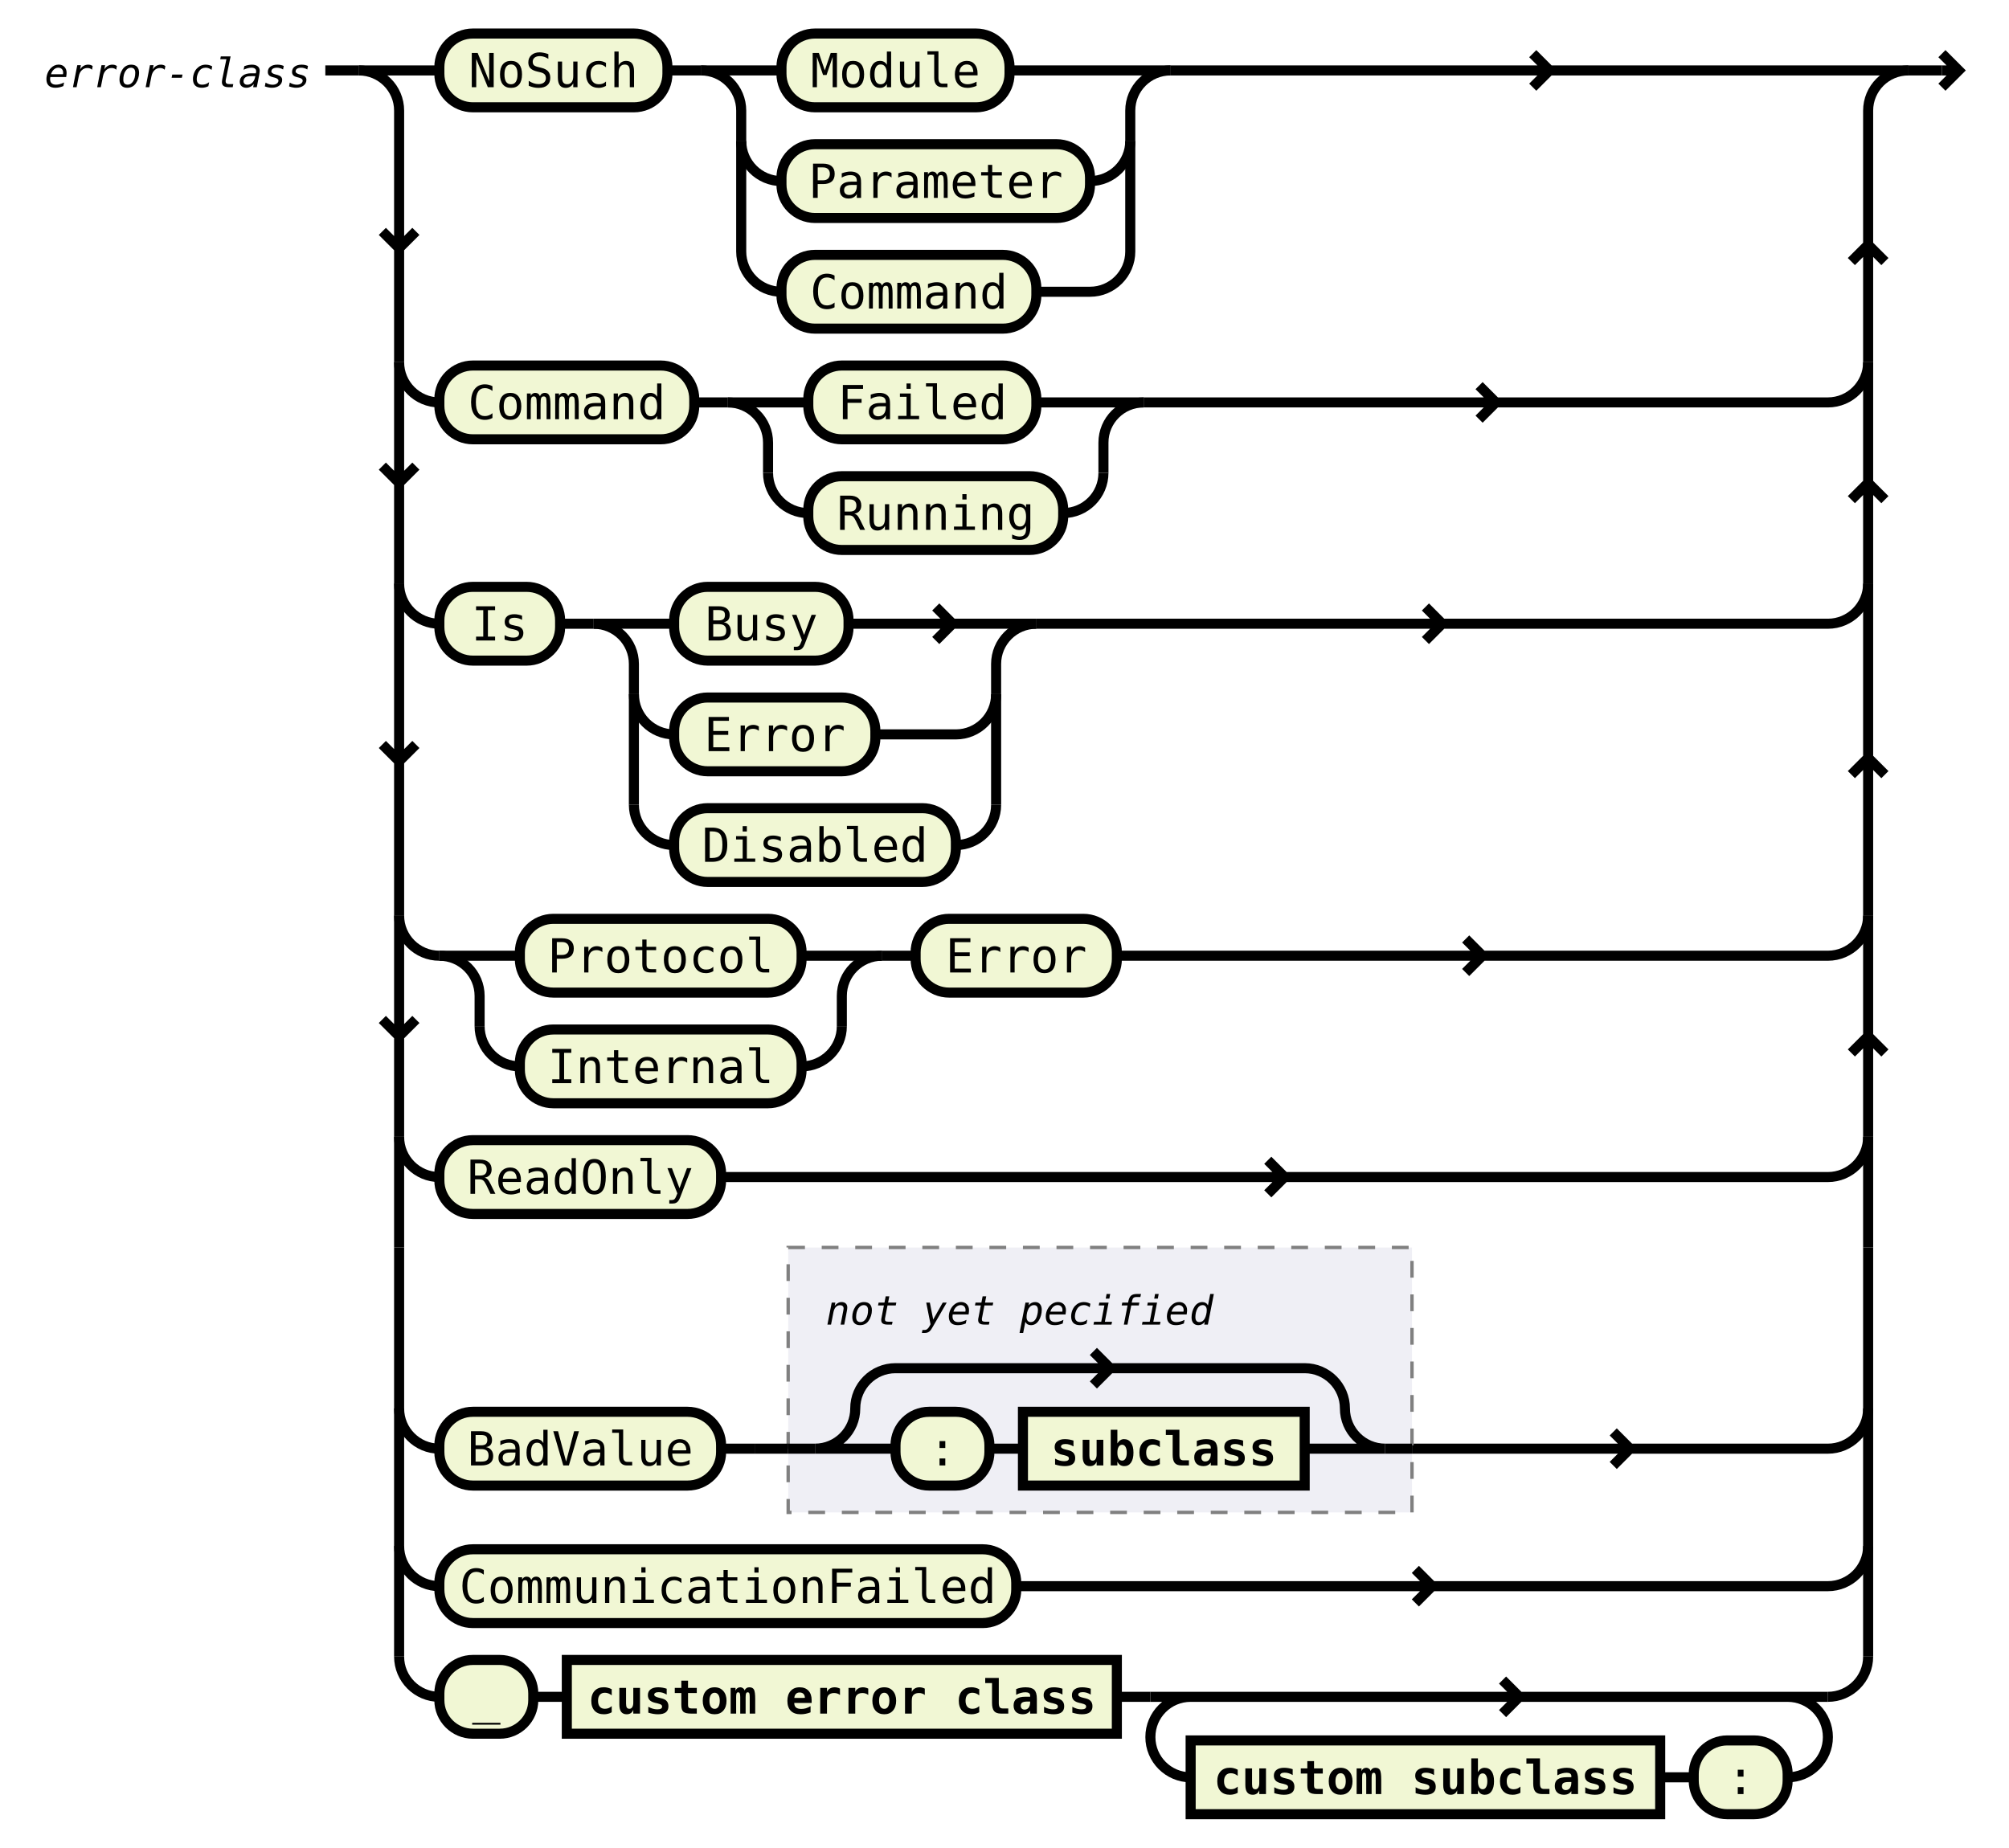
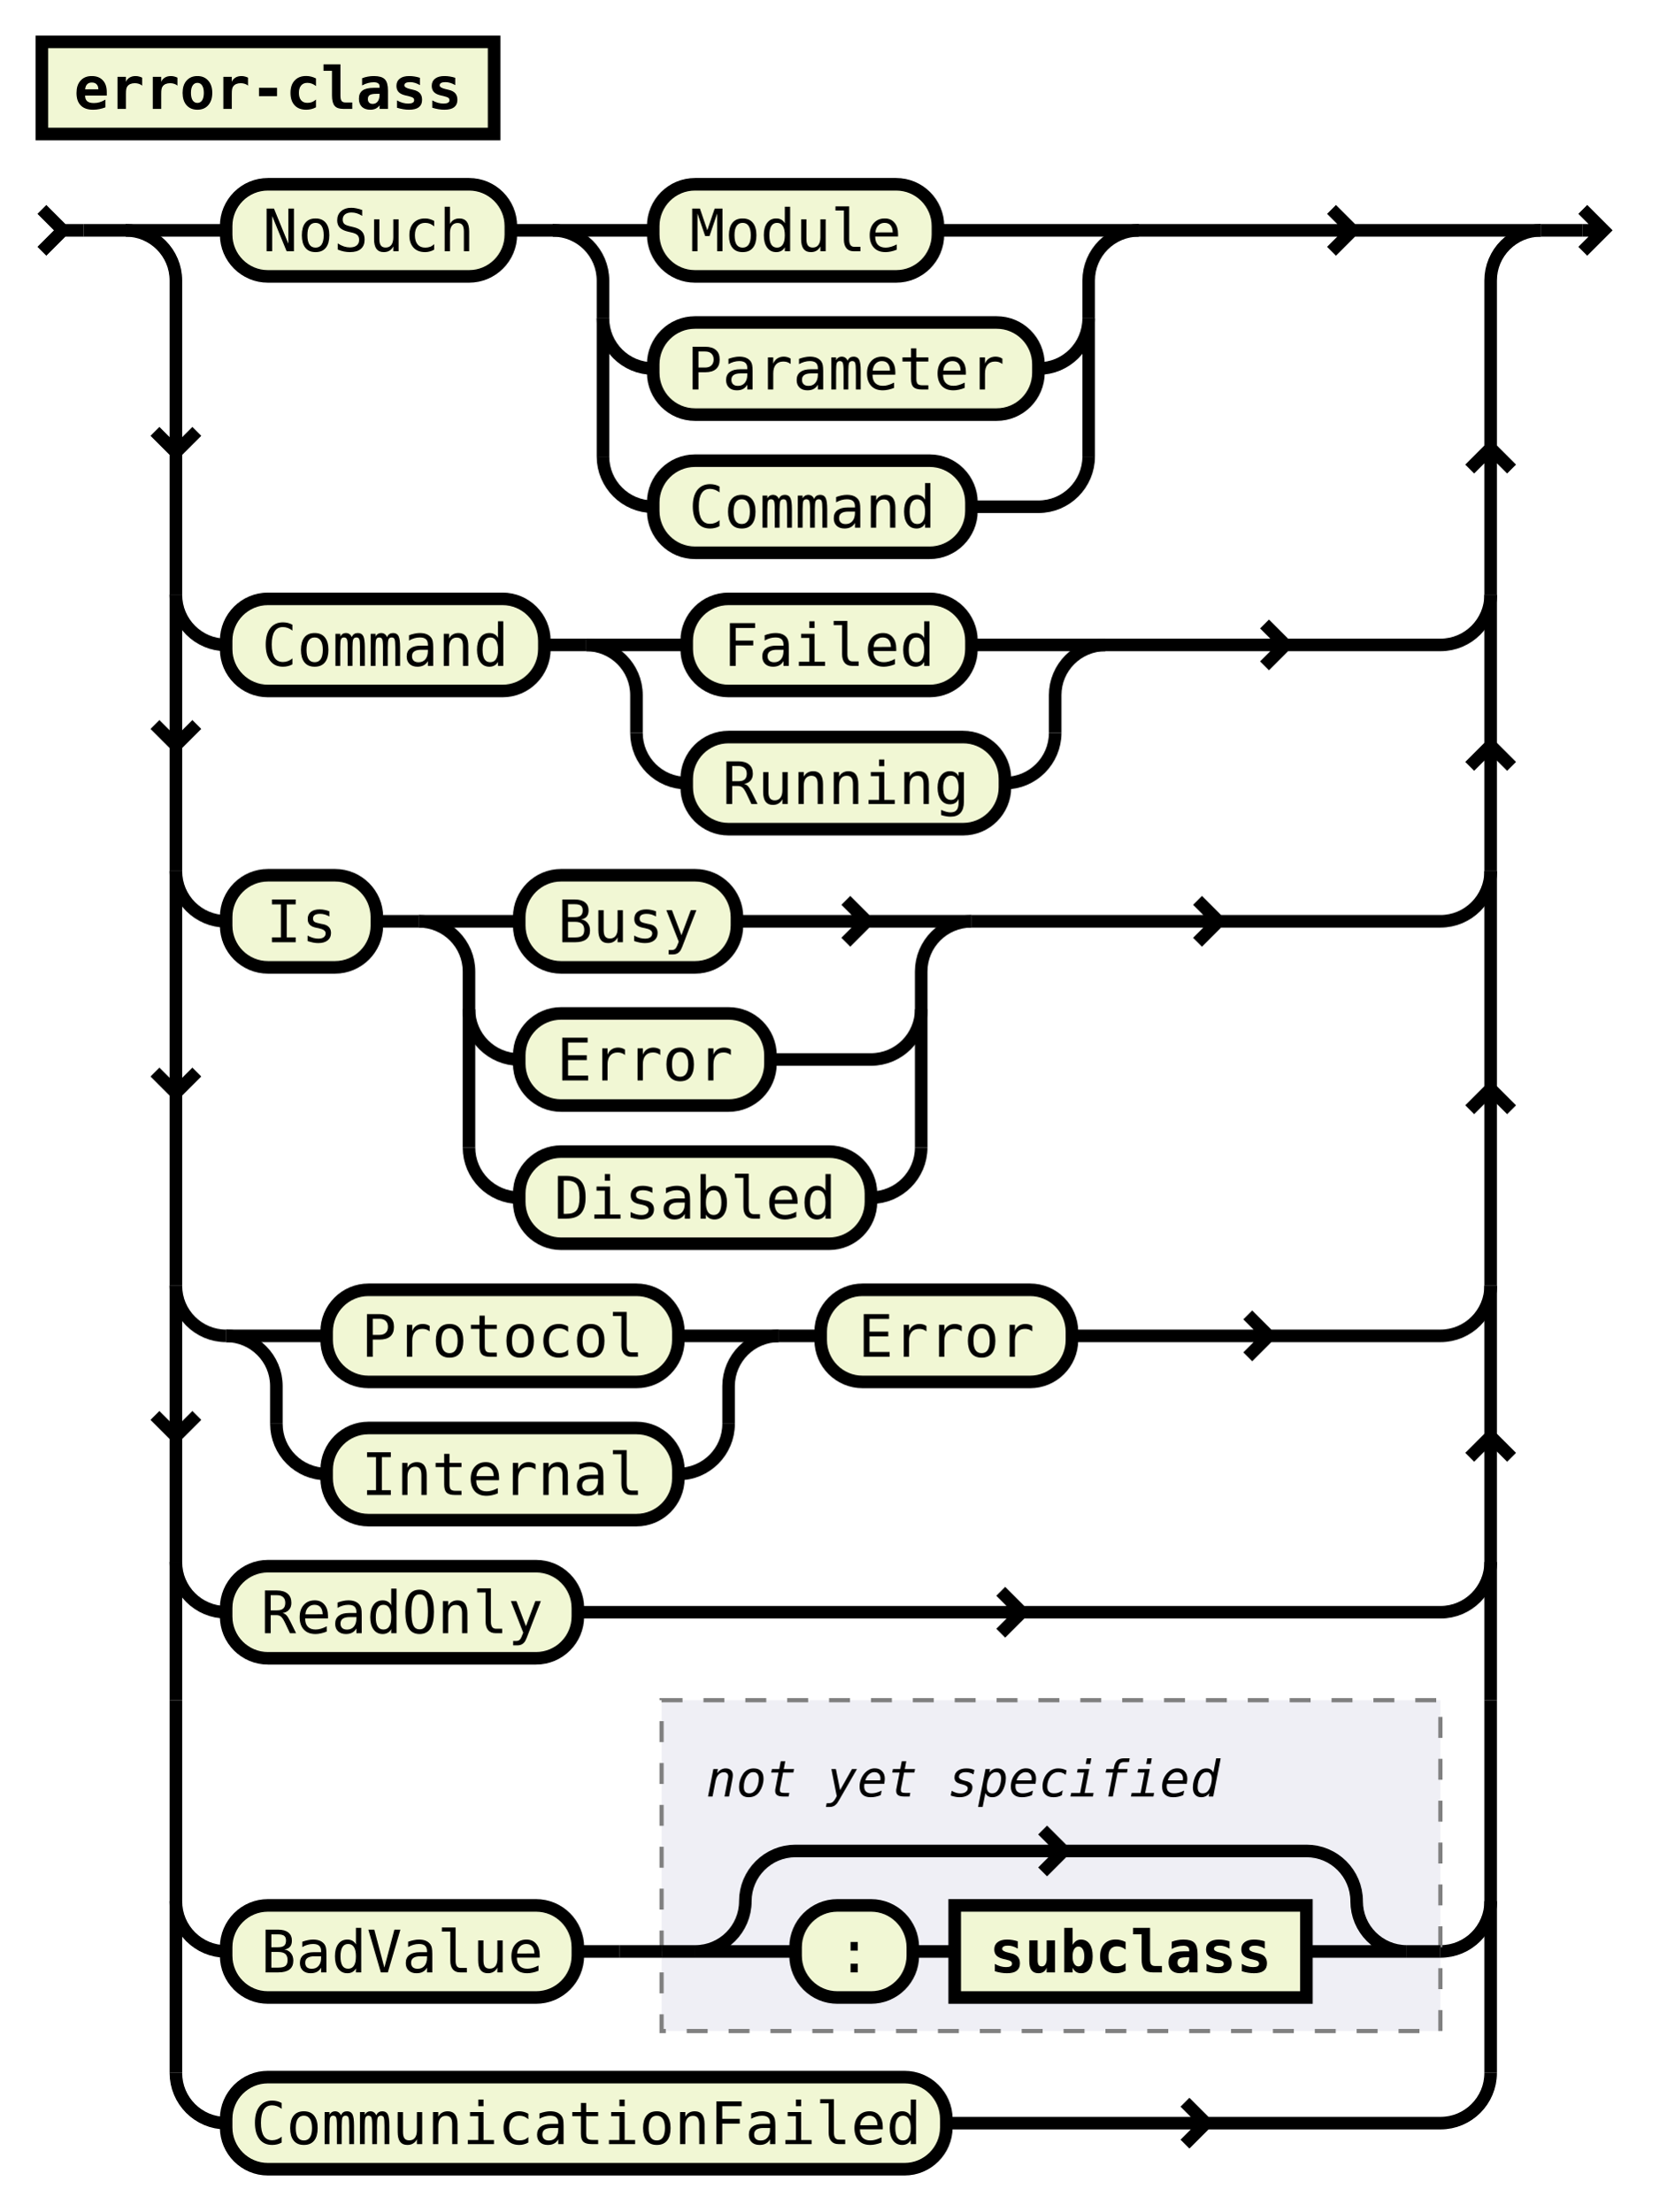
- <svg xmlns="http://www.w3.org/2000/svg" class="railroad" viewBox="0 0 599 551" width="599">
+ <svg xmlns="http://www.w3.org/2000/svg" class="railroad" viewBox="0 0 398 528" width="318pt">
  <style type="text/css">

    svg.railroad {
        background-color: hsl(30, 20%, 95%);
        background-size: 15px 15px;
        background-image: linear-gradient(to right, rgba(30, 30, 30, .05) 1px, transparent 1px),
                          linear-gradient(to bottom, rgba(30, 30, 30, .05) 1px, transparent 1px);
    }

    svg.railroad path {
        stroke-width: 3px;
        stroke: black;
        fill: transparent;
    }

    svg.railroad .debug {
        stroke-width: 1px;
        stroke: red;
    }

    svg.railroad text {
        font: 14px monospace;
        text-anchor: middle;
    }

    svg.railroad .nonterminal text {
        font-weight: bold;
    }

    svg.railroad text.comment {
        font: italic 12px monospace;
    }

    svg.railroad rect {
        stroke-width: 3px;
        stroke: black;
        fill:hsl(-290, 70%, 90%);
    }

    svg.railroad g.labeledbox &gt; rect {
        stroke-width: 1px;
        stroke: grey;
        stroke-dasharray: 5px;
        fill:rgba(90, 90, 150, .1);
    }</style>
-   <g class="sequence">
-     <g class="sequence">
-       <g>
-         <text class="comment" x="53" y="26">
+   <g class="verticalgrid">
+     <g class="horizontalgrid">
+       <g class="nonterminal">
+         <rect height="22" width="108" x="10" y="10" />
+         <text x="64" y="26">
error-class</text>
      </g>
-       <g class="choice">
-         <path d=" M 107 21 h 24 m 218 0 h 220 m -107 0 l -5 -5 m 0 10 l 5 -5 m 107 0" />
-         <g class="sequence">
+     </g>
+     <g class="sequence">
+       <path d=" M 10 50 l 5 5 l -5 5 m 5 -5 h 5" />
+       <g class="sequence">
+         <g class="choice">
+           <path d=" M 30 55 h 24 m 218 0 h 96 m -45 0 l -5 -5 m 0 10 l 5 -5 m 45 0" />
+           <g class="sequence">
+             <g class="terminal">
+               <rect height="22" rx="10" ry="10" width="68" x="54" y="44" />
+               <text x="88" y="60">
+ NoSuch</text>
+             </g>
+             <g class="choice">
+               <path d=" M 132 55 h 24 m 68 0 h 48" />
+               <g class="terminal">
+                 <rect height="22" rx="10" ry="10" width="68" x="156" y="44" />
+                 <text x="190" y="60">
+ Module</text>
+               </g>
+               <path d=" M 132 55 a 12 12 0 0 1 12 12 v 9 m 116 0 v -9 a 12 12 0 0 1 12 -12" />
+               <path d=" M 144 76 v 33 m 116 0 v -33" />
+               <path d=" M 144 76 v 0 a 12 12 0 0 0 12 12 m 92 0 h 0 a 12 12 0 0 0 12 -12 v 0" />
+               <g class="terminal">
+                 <rect height="22" rx="10" ry="10" width="92" x="156" y="77" />
+                 <text x="202" y="93">
+ Parameter</text>
+               </g>
+               <path d=" M 144 109 v 0 a 12 12 0 0 0 12 12 m 76 0 h 16 a 12 12 0 0 0 12 -12 v 0" />
+               <g class="terminal">
+                 <rect height="22" rx="10" ry="10" width="76" x="156" y="110" />
+                 <text x="194" y="126">
+ Command</text>
+               </g>
+             </g>
+             <path d=" M 122 55 h 10" />
+           </g>
+           <path d=" M 30 55 a 12 12 0 0 1 12 12 v 75 m 0 -34 l -5 -5 m 10 0 l -5 5 m 0 34 m 314 0 v -75 m 0 40 l -5 5 m 10 0 l -5 -5 m 0 -40 a 12 12 0 0 1 12 -12" />
+           <path d=" M 42 142 v 66 m 0 -30 l -5 -5 m 10 0 l -5 5 m 0 30 m 314 0 v -66 m 0 36 l -5 5 m 10 0 l -5 -5 m 0 -36" />
+           <path d=" M 42 208 v 99 m 0 -46 l -5 -5 m 10 0 l -5 5 m 0 46 m 314 0 v -99 m 0 52 l -5 5 m 10 0 l -5 -5 m 0 -52" />
+           <path d=" M 42 307 v 66 m 0 -30 l -5 -5 m 10 0 l -5 5 m 0 30 m 314 0 v -66 m 0 36 l -5 5 m 10 0 l -5 -5 m 0 -36" />
+           <path d=" M 42 373 v 33 m 314 0 v -33" />
+           <path d=" M 42 454 v 41 m 314 0 v -41" />
+           <path d=" M 42 142 v 0 a 12 12 0 0 0 12 12 m 210 0 h 80 m -37 0 l -5 -5 m 0 10 l 5 -5 m 37 0 a 12 12 0 0 0 12 -12 v 0" />
+           <g class="sequence">
+             <g class="terminal">
+               <rect height="22" rx="10" ry="10" width="76" x="54" y="143" />
+               <text x="92" y="159">
+ Command</text>
+             </g>
+             <g class="choice">
+               <path d=" M 140 154 h 24 m 68 0 h 32" />
+               <g class="terminal">
+                 <rect height="22" rx="10" ry="10" width="68" x="164" y="143" />
+                 <text x="198" y="159">
+ Failed</text>
+               </g>
+               <path d=" M 140 154 a 12 12 0 0 1 12 12 v 9 m 100 0 v -9 a 12 12 0 0 1 12 -12" />
+               <path d=" M 152 175 v 0 a 12 12 0 0 0 12 12 m 76 0 h 0 a 12 12 0 0 0 12 -12 v 0" />
+               <g class="terminal">
+                 <rect height="22" rx="10" ry="10" width="76" x="164" y="176" />
+                 <text x="202" y="192">
+ Running</text>
+               </g>
+             </g>
+             <path d=" M 130 154 h 10" />
+           </g>
+           <path d=" M 42 208 v 0 a 12 12 0 0 0 12 12 m 178 0 h 112 m -53 0 l -5 -5 m 0 10 l 5 -5 m 53 0 a 12 12 0 0 0 12 -12 v 0" />
+           <g class="sequence">
+             <g class="terminal">
+               <rect height="22" rx="10" ry="10" width="36" x="54" y="209" />
+               <text x="72" y="225">
+ Is</text>
+             </g>
+             <g class="choice">
+               <path d=" M 100 220 h 24 m 52 0 h 56 m -25 0 l -5 -5 m 0 10 l 5 -5 m 25 0" />
+               <g class="terminal">
+                 <rect height="22" rx="10" ry="10" width="52" x="124" y="209" />
+                 <text x="150" y="225">
+ Busy</text>
+               </g>
+               <path d=" M 100 220 a 12 12 0 0 1 12 12 v 9 m 108 0 v -9 a 12 12 0 0 1 12 -12" />
+               <path d=" M 112 241 v 33 m 108 0 v -33" />
+               <path d=" M 112 241 v 0 a 12 12 0 0 0 12 12 m 60 0 h 24 a 12 12 0 0 0 12 -12 v 0" />
+               <g class="terminal">
+                 <rect height="22" rx="10" ry="10" width="60" x="124" y="242" />
+                 <text x="154" y="258">
+ Error</text>
+               </g>
+               <path d=" M 112 274 v 0 a 12 12 0 0 0 12 12 m 84 0 h 0 a 12 12 0 0 0 12 -12 v 0" />
+               <g class="terminal">
+                 <rect height="22" rx="10" ry="10" width="84" x="124" y="275" />
+                 <text x="166" y="291">
+ Disabled</text>
+               </g>
+             </g>
+             <path d=" M 90 220 h 10" />
+           </g>
+           <path d=" M 42 307 v 0 a 12 12 0 0 0 12 12 m 202 0 h 88 m -41 0 l -5 -5 m 0 10 l 5 -5 m 41 0 a 12 12 0 0 0 12 -12 v 0" />
+           <g class="sequence">
+             <g class="choice">
+               <path d=" M 54 319 h 24 m 84 0 h 24" />
+               <g class="terminal">
+                 <rect height="22" rx="10" ry="10" width="84" x="78" y="308" />
+                 <text x="120" y="324">
+ Protocol</text>
+               </g>
+               <path d=" M 54 319 a 12 12 0 0 1 12 12 v 9 m 108 0 v -9 a 12 12 0 0 1 12 -12" />
+               <path d=" M 66 340 v 0 a 12 12 0 0 0 12 12 m 84 0 h 0 a 12 12 0 0 0 12 -12 v 0" />
+               <g class="terminal">
+                 <rect height="22" rx="10" ry="10" width="84" x="78" y="341" />
+                 <text x="120" y="357">
+ Internal</text>
+               </g>
+             </g>
+             <g class="terminal">
+               <rect height="22" rx="10" ry="10" width="60" x="196" y="308" />
+               <text x="226" y="324">
+ Error</text>
+             </g>
+             <path d=" M 186 319 h 10" />
+           </g>
+           <path d=" M 42 373 v 0 a 12 12 0 0 0 12 12 m 84 0 h 206 m -100 0 l -5 -5 m 0 10 l 5 -5 m 100 0 a 12 12 0 0 0 12 -12 v 0" />
          <g class="terminal">
-             <rect height="22" rx="10" ry="10" width="68" x="131" y="10" />
-             <text x="165" y="26">
- NoSuch</text>
-           </g>
-           <g class="choice">
-             <path d=" M 209 21 h 24 m 68 0 h 48" />
-             <g class="terminal">
-               <rect height="22" rx="10" ry="10" width="68" x="233" y="10" />
-               <text x="267" y="26">
- Module</text>
-             </g>
-             <path d=" M 209 21 a 12 12 0 0 1 12 12 v 9 m 116 0 v -9 a 12 12 0 0 1 12 -12" />
-             <path d=" M 221 42 v 33 m 116 0 v -33" />
-             <path d=" M 221 42 v 0 a 12 12 0 0 0 12 12 m 92 0 h 0 a 12 12 0 0 0 12 -12 v 0" />
-             <g class="terminal">
-               <rect height="22" rx="10" ry="10" width="92" x="233" y="43" />
-               <text x="279" y="59">
- Parameter</text>
-             </g>
-             <path d=" M 221 75 v 0 a 12 12 0 0 0 12 12 m 76 0 h 16 a 12 12 0 0 0 12 -12 v 0" />
-             <g class="terminal">
-               <rect height="22" rx="10" ry="10" width="76" x="233" y="76" />
-               <text x="271" y="92">
- Command</text>
-             </g>
-           </g>
-           <path d=" M 199 21 h 10" />
-         </g>
-         <path d=" M 107 21 a 12 12 0 0 1 12 12 v 75 m 0 -34 l -5 -5 m 10 0 l -5 5 m 0 34 m 438 0 v -75 m 0 40 l -5 5 m 10 0 l -5 -5 m 0 -40 a 12 12 0 0 1 12 -12" />
-         <path d=" M 119 108 v 66 m 0 -30 l -5 -5 m 10 0 l -5 5 m 0 30 m 438 0 v -66 m 0 36 l -5 5 m 10 0 l -5 -5 m 0 -36" />
-         <path d=" M 119 174 v 99 m 0 -46 l -5 -5 m 10 0 l -5 5 m 0 46 m 438 0 v -99 m 0 52 l -5 5 m 10 0 l -5 -5 m 0 -52" />
-         <path d=" M 119 273 v 66 m 0 -30 l -5 -5 m 10 0 l -5 5 m 0 30 m 438 0 v -66 m 0 36 l -5 5 m 10 0 l -5 -5 m 0 -36" />
-         <path d=" M 119 339 v 33 m 438 0 v -33" />
-         <path d=" M 119 420 v 41 m 438 0 v -41" />
-         <path d=" M 119 461 v 33 m 438 0 v -33" />
-         <path d=" M 119 108 v 0 a 12 12 0 0 0 12 12 m 210 0 h 204 m -99 0 l -5 -5 m 0 10 l 5 -5 m 99 0 a 12 12 0 0 0 12 -12 v 0" />
-         <g class="sequence">
+             <rect height="22" rx="10" ry="10" width="84" x="54" y="374" />
+             <text x="96" y="390">
+ ReadOnly</text>
+           </g>
+           <path d=" M 42 406 v 48 a 12 12 0 0 0 12 12 m 290 0 h 0 a 12 12 0 0 0 12 -12 v -48" />
+           <g class="sequence">
+             <g class="terminal">
+               <rect height="22" rx="10" ry="10" width="84" x="54" y="455" />
+               <text x="96" y="471">
+ BadValue</text>
+             </g>
+             <g />
+             <g class="labeledbox">
+               <rect height="79" width="186" x="158" y="406" />
+               <path d=" M 158 466 h 8 m 170 0 h 8" />
+               <g>
+                 <text class="comment" x="230" y="429">
+ not yet specified</text>
+               </g>
+               <g class="optional">
+                 <path d=" M 166 466 h 24 m -24 0 a 12 12 0 0 0 12 -12 v 0 a 12 12 0 0 1 12 -12 h 122 m -58 0 l -5 -5 m 0 10 l 5 -5 m 58 0 a 12 12 0 0 1 12 12 v 0 a 12 12 0 0 0 12 12 h -24" />
+                 <g class="sequence">
+                   <g class="terminal">
+                     <rect height="22" rx="10" ry="10" width="28" x="190" y="455" />
+                     <text x="204" y="471">
+ :</text>
+                   </g>
+                   <g class="nonterminal">
+                     <rect height="22" width="84" x="228" y="455" />
+                     <text x="270" y="471">
+ subclass</text>
+                   </g>
+                   <path d=" M 218 466 h 10" />
+                 </g>
+               </g>
+             </g>
+             <path d=" M 138 466 h 10" />
+             <path d=" M 148 466 h 10" />
+           </g>
+           <path d=" M 42 495 v 0 a 12 12 0 0 0 12 12 m 172 0 h 118 m -56 0 l -5 -5 m 0 10 l 5 -5 m 56 0 a 12 12 0 0 0 12 -12 v 0" />
          <g class="terminal">
-             <rect height="22" rx="10" ry="10" width="76" x="131" y="109" />
-             <text x="169" y="125">
- Command</text>
-           </g>
-           <g class="choice">
-             <path d=" M 217 120 h 24 m 68 0 h 32" />
-             <g class="terminal">
-               <rect height="22" rx="10" ry="10" width="68" x="241" y="109" />
-               <text x="275" y="125">
- Failed</text>
-             </g>
-             <path d=" M 217 120 a 12 12 0 0 1 12 12 v 9 m 100 0 v -9 a 12 12 0 0 1 12 -12" />
-             <path d=" M 229 141 v 0 a 12 12 0 0 0 12 12 m 76 0 h 0 a 12 12 0 0 0 12 -12 v 0" />
-             <g class="terminal">
-               <rect height="22" rx="10" ry="10" width="76" x="241" y="142" />
-               <text x="279" y="158">
- Running</text>
-             </g>
-           </g>
-           <path d=" M 207 120 h 10" />
-         </g>
-         <path d=" M 119 174 v 0 a 12 12 0 0 0 12 12 m 178 0 h 236 m -115 0 l -5 -5 m 0 10 l 5 -5 m 115 0 a 12 12 0 0 0 12 -12 v 0" />
-         <g class="sequence">
-           <g class="terminal">
-             <rect height="22" rx="10" ry="10" width="36" x="131" y="175" />
-             <text x="149" y="191">
- Is</text>
-           </g>
-           <g class="choice">
-             <path d=" M 177 186 h 24 m 52 0 h 56 m -25 0 l -5 -5 m 0 10 l 5 -5 m 25 0" />
-             <g class="terminal">
-               <rect height="22" rx="10" ry="10" width="52" x="201" y="175" />
-               <text x="227" y="191">
- Busy</text>
-             </g>
-             <path d=" M 177 186 a 12 12 0 0 1 12 12 v 9 m 108 0 v -9 a 12 12 0 0 1 12 -12" />
-             <path d=" M 189 207 v 33 m 108 0 v -33" />
-             <path d=" M 189 207 v 0 a 12 12 0 0 0 12 12 m 60 0 h 24 a 12 12 0 0 0 12 -12 v 0" />
-             <g class="terminal">
-               <rect height="22" rx="10" ry="10" width="60" x="201" y="208" />
-               <text x="231" y="224">
- Error</text>
-             </g>
-             <path d=" M 189 240 v 0 a 12 12 0 0 0 12 12 m 84 0 h 0 a 12 12 0 0 0 12 -12 v 0" />
-             <g class="terminal">
-               <rect height="22" rx="10" ry="10" width="84" x="201" y="241" />
-               <text x="243" y="257">
- Disabled</text>
-             </g>
-           </g>
-           <path d=" M 167 186 h 10" />
-         </g>
-         <path d=" M 119 273 v 0 a 12 12 0 0 0 12 12 m 202 0 h 212 m -103 0 l -5 -5 m 0 10 l 5 -5 m 103 0 a 12 12 0 0 0 12 -12 v 0" />
-         <g class="sequence">
-           <g class="choice">
-             <path d=" M 131 285 h 24 m 84 0 h 24" />
-             <g class="terminal">
-               <rect height="22" rx="10" ry="10" width="84" x="155" y="274" />
-               <text x="197" y="290">
- Protocol</text>
-             </g>
-             <path d=" M 131 285 a 12 12 0 0 1 12 12 v 9 m 108 0 v -9 a 12 12 0 0 1 12 -12" />
-             <path d=" M 143 306 v 0 a 12 12 0 0 0 12 12 m 84 0 h 0 a 12 12 0 0 0 12 -12 v 0" />
-             <g class="terminal">
-               <rect height="22" rx="10" ry="10" width="84" x="155" y="307" />
-               <text x="197" y="323">
- Internal</text>
-             </g>
-           </g>
-           <g class="terminal">
-             <rect height="22" rx="10" ry="10" width="60" x="273" y="274" />
-             <text x="303" y="290">
- Error</text>
-           </g>
-           <path d=" M 263 285 h 10" />
-         </g>
-         <path d=" M 119 339 v 0 a 12 12 0 0 0 12 12 m 84 0 h 330 m -162 0 l -5 -5 m 0 10 l 5 -5 m 162 0 a 12 12 0 0 0 12 -12 v 0" />
-         <g class="terminal">
-           <rect height="22" rx="10" ry="10" width="84" x="131" y="340" />
-           <text x="173" y="356">
- ReadOnly</text>
-         </g>
-         <path d=" M 119 372 v 48 a 12 12 0 0 0 12 12 m 290 0 h 124 m -59 0 l -5 -5 m 0 10 l 5 -5 m 59 0 a 12 12 0 0 0 12 -12 v -48" />
-         <g class="sequence">
-           <g class="terminal">
-             <rect height="22" rx="10" ry="10" width="84" x="131" y="421" />
-             <text x="173" y="437">
- BadValue</text>
-           </g>
-           <g />
-           <g class="labeledbox">
-             <rect height="79" width="186" x="235" y="372" />
-             <path d=" M 235 432 h 8 m 170 0 h 8" />
-             <g>
-               <text class="comment" x="304" y="395">
- not yet pecified</text>
-             </g>
-             <g class="optional">
-               <path d=" M 243 432 h 24 m -24 0 a 12 12 0 0 0 12 -12 v 0 a 12 12 0 0 1 12 -12 h 122 m -58 0 l -5 -5 m 0 10 l 5 -5 m 58 0 a 12 12 0 0 1 12 12 v 0 a 12 12 0 0 0 12 12 h -24" />
-               <g class="sequence">
-                 <g class="terminal">
-                   <rect height="22" rx="10" ry="10" width="28" x="267" y="421" />
-                   <text x="281" y="437">
- :</text>
-                 </g>
-                 <g class="nonterminal">
-                   <rect height="22" width="84" x="305" y="421" />
-                   <text x="347" y="437">
- subclass</text>
-                 </g>
-                 <path d=" M 295 432 h 10" />
-               </g>
-             </g>
-           </g>
-           <path d=" M 215 432 h 10" />
-           <path d=" M 225 432 h 10" />
-         </g>
-         <path d=" M 119 461 v 0 a 12 12 0 0 0 12 12 m 172 0 h 242 m -118 0 l -5 -5 m 0 10 l 5 -5 m 118 0 a 12 12 0 0 0 12 -12 v 0" />
-         <g class="terminal">
-           <rect height="22" rx="10" ry="10" width="172" x="131" y="462" />
-           <text x="217" y="478">
+             <rect height="22" rx="10" ry="10" width="172" x="54" y="496" />
+             <text x="140" y="512">
CommunicationFailed</text>
-         </g>
-         <path d=" M 119 494 v 0 a 12 12 0 0 0 12 12 m 414 0 h 0 a 12 12 0 0 0 12 -12 v 0" />
-         <g class="sequence">
-           <g class="terminal">
-             <rect height="22" rx="10" ry="10" width="28" x="131" y="495" />
-             <text x="145" y="511">
- _</text>
-           </g>
-           <g class="nonterminal">
-             <rect height="22" width="164" x="169" y="495" />
-             <text x="251" y="511">
- custom error class</text>
-           </g>
-           <g class="repeat">
-             <path d=" M 343 506 h 12 m 0 0 h 190 m -92 0 l -5 -5 m 0 10 l 5 -5 m 92 0 m -12 0 a 12 12 0 0 1 12 12 v 0 a 12 12 0 0 1 -12 12 m -178 0 h 0 a 12 12 0 0 1 -12 -12 v 0 a 12 12 0 0 1 12 -12" />
-             <g class="sequence">
-               <g class="nonterminal">
-                 <rect height="22" width="140" x="355" y="519" />
-                 <text x="425" y="535">
- custom subclass</text>
-               </g>
-               <g class="terminal">
-                 <rect height="22" rx="10" ry="10" width="28" x="505" y="519" />
-                 <text x="519" y="535">
- :</text>
-               </g>
-               <path d=" M 495 530 h 10" />
-             </g>
-             <g />
-           </g>
-           <path d=" M 159 506 h 10" />
-           <path d=" M 333 506 h 10" />
+           </g>
        </g>
      </g>
-       <path d=" M 97 21 h 10" />
+       <path d=" M 378 55 h 5 m -5 5 l 5 -5 l -5 -5 m 5 5" />
+       <path d=" M 20 55 h 10" />
+       <path d=" M 368 55 h 10" />
    </g>
-     <path d=" M 579 21 h 5 m -5 5 l 5 -5 l -5 -5 m 5 5" />
-     <path d=" M 569 21 h 10" />
  </g>
</svg>
